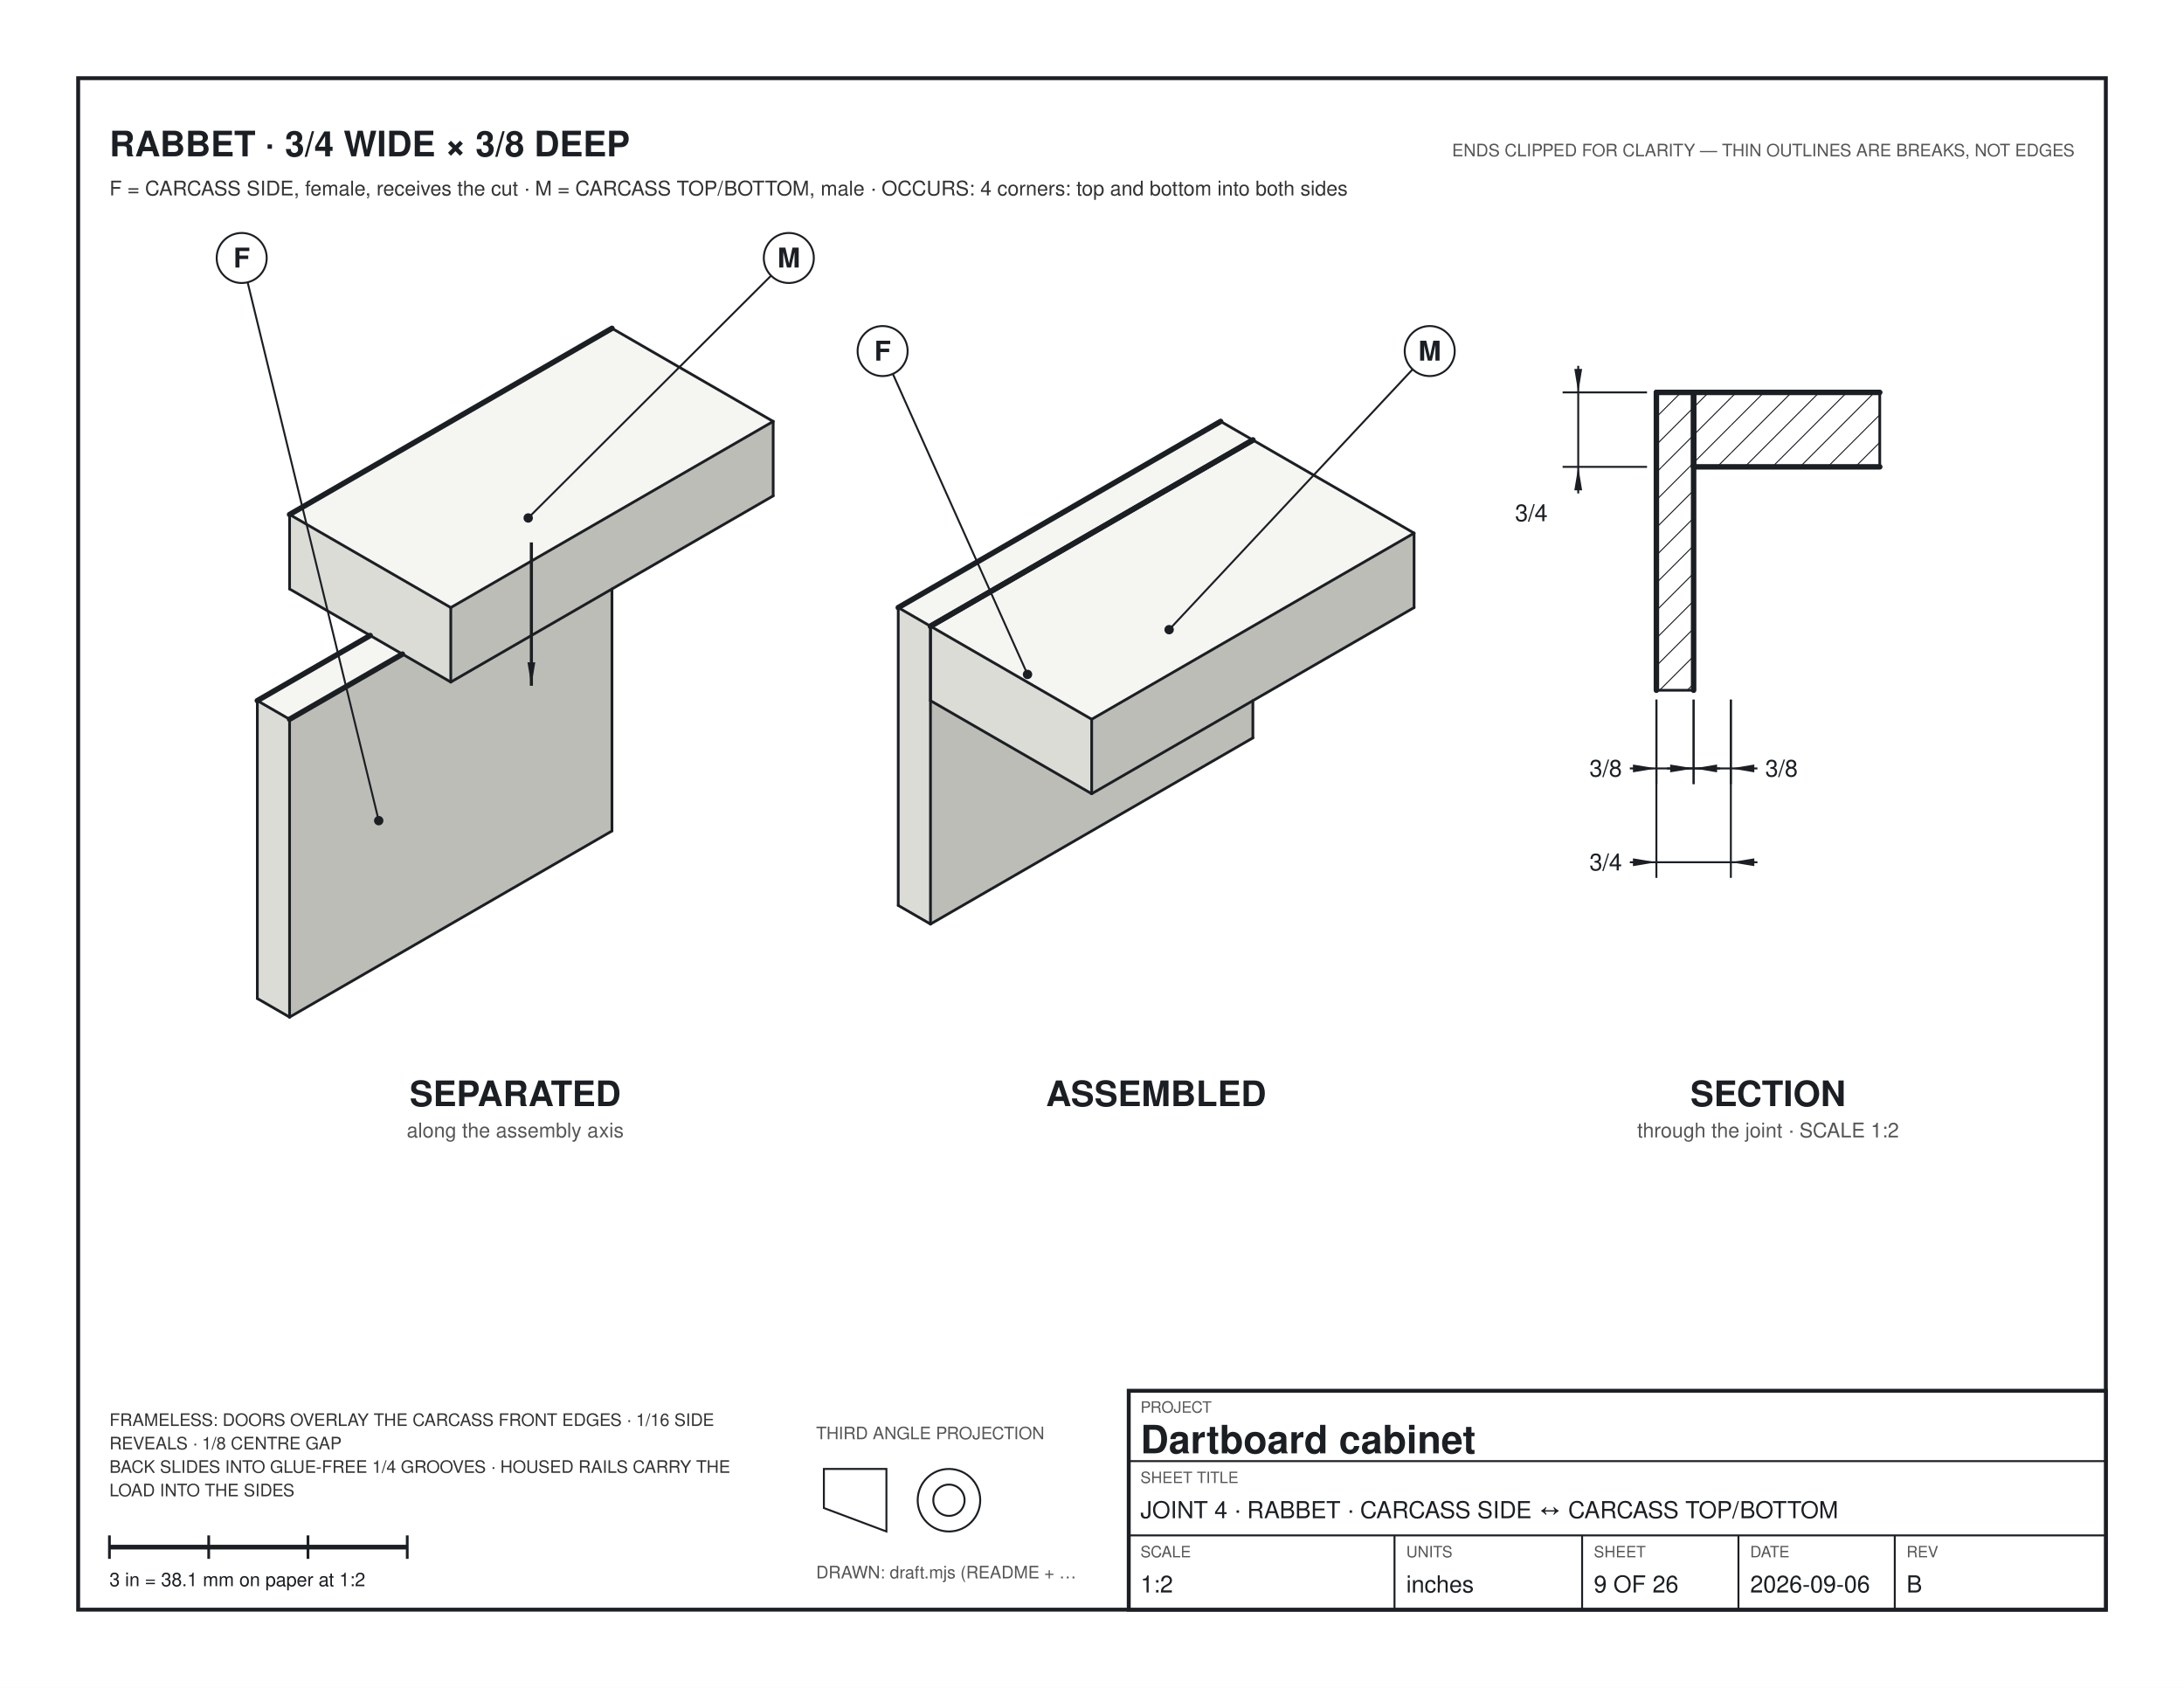
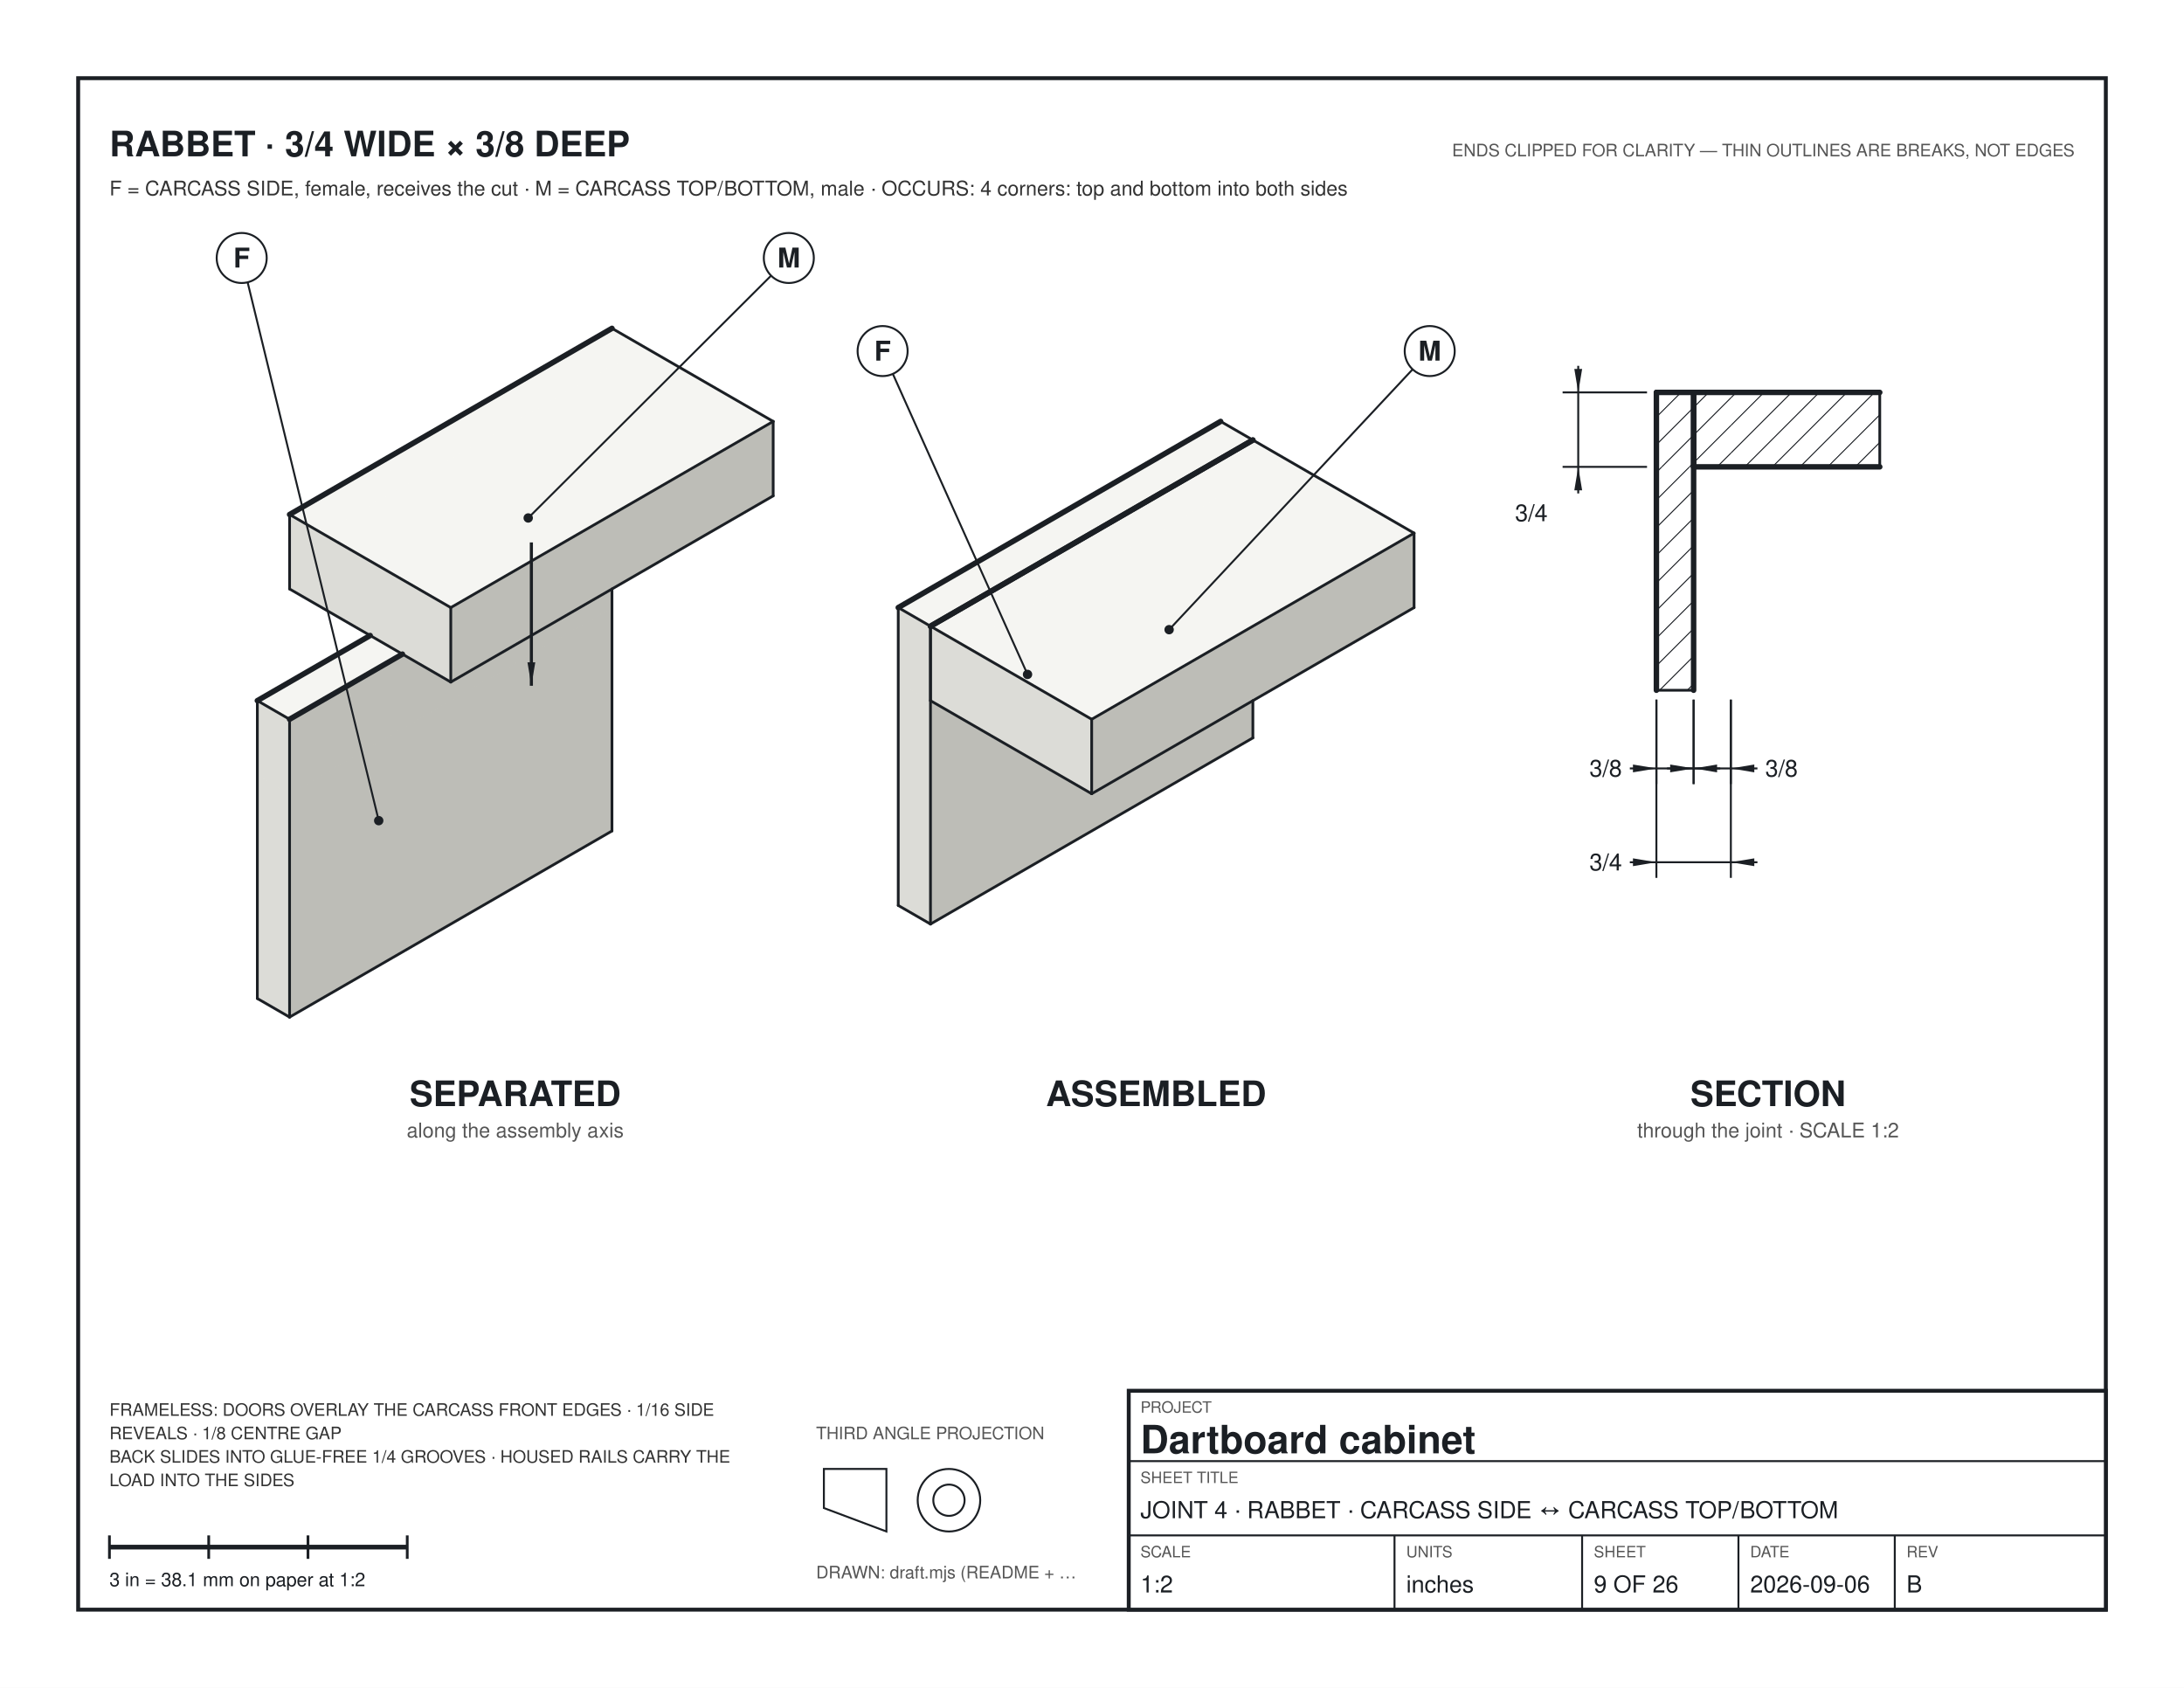
<svg xmlns="http://www.w3.org/2000/svg" width="279.4mm" height="215.9mm" viewBox="0 0 279.4 215.9" data-draft="1" data-sheet-mm="279.4 215.9" font-family="'Helvetica Neue', Helvetica, Arial, 'Liberation Sans', sans-serif">
  <defs>
    <pattern id="dartboard-cabinet-joint-4-hatch" width="2.5" height="2.5" patternUnits="userSpaceOnUse" patternTransform="rotate(45)">
      <line x1="0" y1="0" x2="0" y2="2.5" stroke="#1b1f24" stroke-width="0.25" />
    </pattern>
  </defs>
  <rect x="0" y="0" width="279.4" height="215.9" fill="#fff" />
  <g class="view" data-view="iso-separated" data-vid="17" data-kind="iso" data-scale="12.7" data-origin="104.412 530.95">
    <polygon points="78.29,106.294 37.046,130.106 37.046,101.531 78.29,77.719" class="face" fill="#bdbdb7" stroke="#bdbdb7" stroke-width="0.15" data-part="side-l" />
    <polygon points="78.29,77.719 37.046,101.531 37.046,92.006 78.29,68.194" class="face" fill="#bdbdb7" stroke="#bdbdb7" stroke-width="0.15" data-part="side-l" />
    <polygon points="32.921,127.725 32.921,99.15 37.046,101.531 37.046,130.106" class="face" fill="#dcdcd7" stroke="#dcdcd7" stroke-width="0.15" data-part="side-l" />
    <polygon points="74.166,65.813 78.29,68.194 37.046,92.006 32.921,89.625" class="face" fill="#f5f5f2" stroke="#f5f5f2" stroke-width="0.15" data-part="side-l" />
    <polygon points="32.921,99.15 32.921,89.625 37.046,92.006 37.046,101.531" class="face" fill="#dcdcd7" stroke="#dcdcd7" stroke-width="0.15" data-part="side-l" />
    <polygon points="78.29,42 82.415,44.381 41.17,68.194 37.046,65.813" class="face" fill="#f5f5f2" stroke="#f5f5f2" stroke-width="0.15" data-part="top" />
    <polygon points="82.415,44.381 98.913,53.906 57.668,77.719 41.17,68.194" class="face" fill="#f5f5f2" stroke="#f5f5f2" stroke-width="0.15" data-part="top" />
    <polygon points="98.913,63.431 57.668,87.244 57.668,77.719 98.913,53.906" class="face" fill="#bdbdb7" stroke="#bdbdb7" stroke-width="0.15" data-part="top" />
    <polygon points="37.046,75.338 37.046,65.813 41.17,68.194 41.17,77.719" class="face" fill="#dcdcd7" stroke="#dcdcd7" stroke-width="0.15" data-part="top" />
    <polygon points="41.17,77.719 41.17,68.194 57.668,77.719 57.668,87.244" class="face" fill="#dcdcd7" stroke="#dcdcd7" stroke-width="0.15" data-part="top" />
    <line x1="32.921" y1="127.725" x2="37.046" y2="130.106" class="brk" stroke="#1b1f24" stroke-width="0.35" stroke-linecap="round" data-part="side-l" data-axis="x" data-len="0.375" />
    <line x1="32.921" y1="89.625" x2="37.046" y2="92.006" class="brk" stroke="#1b1f24" stroke-width="0.35" stroke-linecap="round" data-part="side-l" data-axis="x" data-len="0.375" />
    <line x1="78.29" y1="106.294" x2="37.046" y2="130.106" class="brk" stroke="#1b1f24" stroke-width="0.35" stroke-linecap="round" data-part="side-l" data-axis="y" data-len="3.75" />
    <line x1="47.357" y1="81.291" x2="32.921" y2="89.625" class="obj" stroke="#1b1f24" stroke-width="0.7" stroke-linecap="round" data-part="side-l" data-axis="y" data-len="1.313" />
    <line x1="51.481" y1="83.672" x2="37.046" y2="92.006" class="obj" stroke="#1b1f24" stroke-width="0.7" stroke-linecap="round" data-part="side-l" data-axis="y" data-len="1.312" />
    <line x1="32.921" y1="127.725" x2="32.921" y2="89.625" class="brk" stroke="#1b1f24" stroke-width="0.35" stroke-linecap="round" data-part="side-l" data-axis="z" data-len="3" />
    <line x1="78.29" y1="106.294" x2="78.29" y2="75.338" class="brk" stroke="#1b1f24" stroke-width="0.35" stroke-linecap="round" data-part="side-l" data-axis="z" data-len="2.438" />
    <line x1="37.046" y1="130.106" x2="37.046" y2="92.006" class="brk" stroke="#1b1f24" stroke-width="0.35" stroke-linecap="round" data-part="side-l" data-axis="z" data-len="3" />
    <line x1="78.29" y1="42" x2="98.913" y2="53.906" class="brk" stroke="#1b1f24" stroke-width="0.35" stroke-linecap="round" data-part="top" data-axis="x" data-len="1.875" />
    <line x1="37.046" y1="75.338" x2="57.668" y2="87.244" class="brk" stroke="#1b1f24" stroke-width="0.35" stroke-linecap="round" data-part="top" data-axis="x" data-len="1.875" />
    <line x1="37.046" y1="65.813" x2="57.668" y2="77.719" class="brk" stroke="#1b1f24" stroke-width="0.35" stroke-linecap="round" data-part="top" data-axis="x" data-len="1.875" />
    <line x1="98.913" y1="63.431" x2="57.668" y2="87.244" class="brk" stroke="#1b1f24" stroke-width="0.35" stroke-linecap="round" data-part="top" data-axis="y" data-len="3.75" />
    <line x1="78.29" y1="42" x2="37.046" y2="65.813" class="obj" stroke="#1b1f24" stroke-width="0.7" stroke-linecap="round" data-part="top" data-axis="y" data-len="3.75" />
    <line x1="98.913" y1="53.906" x2="57.668" y2="77.719" class="brk" stroke="#1b1f24" stroke-width="0.35" stroke-linecap="round" data-part="top" data-axis="y" data-len="3.75" />
    <line x1="37.046" y1="75.338" x2="37.046" y2="65.813" class="brk" stroke="#1b1f24" stroke-width="0.35" stroke-linecap="round" data-part="top" data-axis="z" data-len="0.75" />
    <line x1="98.913" y1="63.431" x2="98.913" y2="53.906" class="brk" stroke="#1b1f24" stroke-width="0.35" stroke-linecap="round" data-part="top" data-axis="z" data-len="0.75" />
    <line x1="57.668" y1="87.244" x2="57.668" y2="77.719" class="brk" stroke="#1b1f24" stroke-width="0.35" stroke-linecap="round" data-part="top" data-axis="z" data-len="0.75" />
    <rect x="32.921" y="65.813" width="49.493" height="66.675" class="extent" fill="none" stroke="none" data-part="side-l" data-size="3.897 5.25" data-partial="1" />
    <rect x="37.046" y="42" width="61.867" height="45.244" class="extent" fill="none" stroke="none" data-part="top" data-size="4.871 3.563" data-partial="1" />
  </g>
  <g class="view" data-view="iso-assembled" data-vid="18" data-kind="iso" data-scale="12.7" data-origin="186.403 519.044">
    <polygon points="160.281,94.388 119.037,118.2 119.037,89.625 160.281,65.813" class="face" fill="#bdbdb7" stroke="#bdbdb7" stroke-width="0.15" data-part="side-l" />
    <polygon points="114.913,115.819 114.913,87.244 119.037,89.625 119.037,118.2" class="face" fill="#dcdcd7" stroke="#dcdcd7" stroke-width="0.15" data-part="side-l" />
    <polygon points="156.157,53.906 160.281,56.288 119.037,80.1 114.913,77.719" class="face" fill="#f5f5f2" stroke="#f5f5f2" stroke-width="0.15" data-part="side-l" />
    <polygon points="160.281,56.288 164.406,58.669 123.161,82.481 119.037,80.1" class="face" fill="#f5f5f2" stroke="#f5f5f2" stroke-width="0.15" data-part="top" />
    <polygon points="164.406,58.669 180.904,68.194 139.659,92.006 123.161,82.481" class="face" fill="#f5f5f2" stroke="#f5f5f2" stroke-width="0.15" data-part="top" />
    <polygon points="114.913,87.244 114.913,77.719 119.037,80.1 119.037,89.625" class="face" fill="#dcdcd7" stroke="#dcdcd7" stroke-width="0.15" data-part="side-l" />
    <polygon points="180.904,77.719 139.659,101.531 139.659,92.006 180.904,68.194" class="face" fill="#bdbdb7" stroke="#bdbdb7" stroke-width="0.15" data-part="top" />
    <polygon points="119.037,89.625 119.037,80.1 123.161,82.481 123.161,92.006" class="face" fill="#dcdcd7" stroke="#dcdcd7" stroke-width="0.15" data-part="top" />
    <polygon points="123.161,92.006 123.161,82.481 139.659,92.006 139.659,101.531" class="face" fill="#dcdcd7" stroke="#dcdcd7" stroke-width="0.15" data-part="top" />
    <line x1="156.157" y1="53.906" x2="160.281" y2="56.288" class="brk" stroke="#1b1f24" stroke-width="0.35" stroke-linecap="round" data-part="side-l" data-axis="x" data-len="0.375" />
    <line x1="114.913" y1="115.819" x2="119.037" y2="118.2" class="brk" stroke="#1b1f24" stroke-width="0.35" stroke-linecap="round" data-part="side-l" data-axis="x" data-len="0.375" />
    <line x1="114.913" y1="77.719" x2="119.037" y2="80.1" class="brk" stroke="#1b1f24" stroke-width="0.35" stroke-linecap="round" data-part="side-l" data-axis="x" data-len="0.375" />
    <line x1="160.281" y1="94.388" x2="119.037" y2="118.2" class="brk" stroke="#1b1f24" stroke-width="0.35" stroke-linecap="round" data-part="side-l" data-axis="y" data-len="3.75" />
    <line x1="156.157" y1="53.906" x2="114.913" y2="77.719" class="obj" stroke="#1b1f24" stroke-width="0.7" stroke-linecap="round" data-part="side-l" data-axis="y" data-len="3.75" />
    <line x1="160.281" y1="56.288" x2="119.037" y2="80.1" class="obj" stroke="#1b1f24" stroke-width="0.7" stroke-linecap="round" data-part="side-l" data-axis="y" data-len="3.75" />
    <line x1="114.913" y1="115.819" x2="114.913" y2="77.719" class="brk" stroke="#1b1f24" stroke-width="0.35" stroke-linecap="round" data-part="side-l" data-axis="z" data-len="3" />
    <line x1="160.281" y1="94.388" x2="160.281" y2="89.625" class="brk" stroke="#1b1f24" stroke-width="0.35" stroke-linecap="round" data-part="side-l" data-axis="z" data-len="0.375" />
    <line x1="119.037" y1="118.2" x2="119.037" y2="80.1" class="brk" stroke="#1b1f24" stroke-width="0.35" stroke-linecap="round" data-part="side-l" data-axis="z" data-len="3" />
    <line x1="160.281" y1="56.288" x2="180.904" y2="68.194" class="brk" stroke="#1b1f24" stroke-width="0.35" stroke-linecap="round" data-part="top" data-axis="x" data-len="1.875" />
    <line x1="119.037" y1="89.625" x2="139.659" y2="101.531" class="brk" stroke="#1b1f24" stroke-width="0.35" stroke-linecap="round" data-part="top" data-axis="x" data-len="1.875" />
    <line x1="119.037" y1="80.1" x2="139.659" y2="92.006" class="brk" stroke="#1b1f24" stroke-width="0.35" stroke-linecap="round" data-part="top" data-axis="x" data-len="1.875" />
    <line x1="180.904" y1="77.719" x2="139.659" y2="101.531" class="brk" stroke="#1b1f24" stroke-width="0.35" stroke-linecap="round" data-part="top" data-axis="y" data-len="3.75" />
    <line x1="160.281" y1="56.288" x2="119.037" y2="80.1" class="obj" stroke="#1b1f24" stroke-width="0.7" stroke-linecap="round" data-part="top" data-axis="y" data-len="3.75" />
    <line x1="180.904" y1="68.194" x2="139.659" y2="92.006" class="brk" stroke="#1b1f24" stroke-width="0.35" stroke-linecap="round" data-part="top" data-axis="y" data-len="3.75" />
    <line x1="119.037" y1="89.625" x2="119.037" y2="80.1" class="brk" stroke="#1b1f24" stroke-width="0.35" stroke-linecap="round" data-part="top" data-axis="z" data-len="0.75" />
    <line x1="180.904" y1="77.719" x2="180.904" y2="68.194" class="brk" stroke="#1b1f24" stroke-width="0.35" stroke-linecap="round" data-part="top" data-axis="z" data-len="0.75" />
    <line x1="139.659" y1="101.531" x2="139.659" y2="92.006" class="brk" stroke="#1b1f24" stroke-width="0.35" stroke-linecap="round" data-part="top" data-axis="z" data-len="0.75" />
    <rect x="114.913" y="53.906" width="49.493" height="66.675" class="extent" fill="none" stroke="none" data-part="side-l" data-size="3.897 5.25" data-partial="1" />
    <rect x="119.037" y="56.288" width="61.867" height="45.244" class="extent" fill="none" stroke="none" data-part="top" data-size="4.871 3.563" data-partial="1" />
  </g>
  <g class="view" data-view="front" data-vid="19" data-kind="ortho" data-scale="12.7" data-origin="211.904 532.794">
    <polygon points="211.904,88.294 211.904,59.719 216.666,59.719 216.666,88.294" class="cut-face" fill="url(#dartboard-cabinet-joint-4-hatch)" stroke="none" data-part="side-l" />
    <polygon points="211.904,59.719 211.904,50.194 216.666,50.194 216.666,59.719" class="cut-face" fill="url(#dartboard-cabinet-joint-4-hatch)" stroke="none" data-part="side-l" />
    <polygon points="216.666,59.719 216.666,50.194 221.429,50.194 221.429,59.719" class="cut-face" fill="url(#dartboard-cabinet-joint-4-hatch)" stroke="none" data-part="top" />
    <polygon points="221.429,59.719 221.429,50.194 240.479,50.194 240.479,59.719" class="cut-face" fill="url(#dartboard-cabinet-joint-4-hatch)" stroke="none" data-part="top" />
    <line x1="211.904" y1="88.294" x2="216.666" y2="88.294" class="brk" stroke="#1b1f24" stroke-width="0.35" stroke-linecap="round" data-part="side-l" data-axis="x" data-len="0.375" />
    <line x1="211.904" y1="50.194" x2="216.666" y2="50.194" class="cut" stroke="#1b1f24" stroke-width="0.7" stroke-linecap="round" data-part="side-l" data-axis="x" data-len="0.375" />
    <line x1="211.904" y1="88.294" x2="211.904" y2="50.194" class="cut" stroke="#1b1f24" stroke-width="0.7" stroke-linecap="round" data-part="side-l" data-axis="z" data-len="3" />
    <line x1="216.666" y1="88.294" x2="216.666" y2="59.719" class="brk" stroke="#1b1f24" stroke-width="0.35" stroke-linecap="round" data-part="side-l" data-axis="z" data-len="2.25" />
    <line x1="216.666" y1="88.294" x2="216.666" y2="50.194" class="cut" stroke="#1b1f24" stroke-width="0.7" stroke-linecap="round" data-part="side-l" data-axis="z" data-len="3" />
    <line x1="216.666" y1="59.719" x2="240.479" y2="59.719" class="cut" stroke="#1b1f24" stroke-width="0.7" stroke-linecap="round" data-part="top" data-axis="x" data-len="1.875" />
    <line x1="216.666" y1="50.194" x2="240.479" y2="50.194" class="cut" stroke="#1b1f24" stroke-width="0.7" stroke-linecap="round" data-part="top" data-axis="x" data-len="1.875" />
    <line x1="216.666" y1="59.719" x2="216.666" y2="50.194" class="cut" stroke="#1b1f24" stroke-width="0.7" stroke-linecap="round" data-part="top" data-axis="z" data-len="0.75" />
    <line x1="240.479" y1="59.719" x2="240.479" y2="50.194" class="brk" stroke="#1b1f24" stroke-width="0.35" stroke-linecap="round" data-part="top" data-axis="z" data-len="0.75" />
    <rect x="211.904" y="50.194" width="9.525" height="38.1" class="extent" fill="none" stroke="none" data-part="side-l" data-size="0.75 3" data-partial="1" />
    <rect x="216.666" y="50.194" width="23.813" height="9.525" class="extent" fill="none" stroke="none" data-part="top" data-size="1.875 0.75" data-partial="1" />
  </g>
  <g class="dim" data-view="front" data-vid="19" data-axis="x" data-row="1" data-side="bottom" data-from="0" data-to="0.375" data-value="0.375" data-chain="211.904 221.429">
    <line x1="211.904" y1="89.494" x2="211.904" y2="100.294" class="ext" stroke="#1b1f24" stroke-width="0.25" />
    <line x1="216.666" y1="89.494" x2="216.666" y2="100.294" class="ext" stroke="#1b1f24" stroke-width="0.25" />
    <line x1="208.504" y1="98.294" x2="220.066" y2="98.294" class="dim-line" stroke="#1b1f24" stroke-width="0.25" />
    <polygon points="211.904,98.294 208.904,97.794 208.904,98.794" class="arrow" fill="#1b1f24" stroke="none" />
    <polygon points="216.666,98.294 219.666,98.794 219.666,97.794" class="arrow" fill="#1b1f24" stroke="none" />
    <text x="207.504" y="99.344" font-size="3" font-family="'Helvetica Neue', Helvetica, Arial, 'Liberation Sans', sans-serif" fill="#1b1f24" text-anchor="end">3/8</text>
  </g>
  <g class="dim" data-view="front" data-vid="19" data-axis="x" data-row="1" data-side="bottom" data-from="0.375" data-to="0.75" data-value="0.375" data-chain="211.904 221.429">
    <line x1="216.666" y1="89.494" x2="216.666" y2="100.294" class="ext" stroke="#1b1f24" stroke-width="0.25" />
    <line x1="221.429" y1="89.494" x2="221.429" y2="100.294" class="ext" stroke="#1b1f24" stroke-width="0.25" />
    <line x1="213.266" y1="98.294" x2="224.829" y2="98.294" class="dim-line" stroke="#1b1f24" stroke-width="0.25" />
    <polygon points="216.666,98.294 213.666,97.794 213.666,98.794" class="arrow" fill="#1b1f24" stroke="none" />
    <polygon points="221.429,98.294 224.429,98.794 224.429,97.794" class="arrow" fill="#1b1f24" stroke="none" />
    <text x="225.829" y="99.344" font-size="3" font-family="'Helvetica Neue', Helvetica, Arial, 'Liberation Sans', sans-serif" fill="#1b1f24" text-anchor="start">3/8</text>
  </g>
  <g class="dim" data-view="front" data-vid="19" data-axis="x" data-row="2" data-side="bottom" data-from="0" data-to="0.75" data-value="0.75" data-overall="1" data-chain="211.904 221.429">
    <line x1="211.904" y1="89.494" x2="211.904" y2="112.294" class="ext" stroke="#1b1f24" stroke-width="0.25" />
    <line x1="221.429" y1="89.494" x2="221.429" y2="112.294" class="ext" stroke="#1b1f24" stroke-width="0.25" />
    <line x1="208.504" y1="110.294" x2="224.829" y2="110.294" class="dim-line" stroke="#1b1f24" stroke-width="0.25" />
    <polygon points="211.904,110.294 208.904,109.794 208.904,110.794" class="arrow" fill="#1b1f24" stroke="none" />
    <polygon points="221.429,110.294 224.429,110.794 224.429,109.794" class="arrow" fill="#1b1f24" stroke="none" />
    <text x="207.504" y="111.344" font-size="3" font-family="'Helvetica Neue', Helvetica, Arial, 'Liberation Sans', sans-serif" fill="#1b1f24" text-anchor="end">3/4</text>
  </g>
  <g class="dim" data-view="front" data-vid="19" data-axis="z" data-row="1" data-side="left" data-from="37.25" data-to="38" data-value="0.75" data-chain="50.194 59.719">
    <line x1="210.704" y1="59.719" x2="199.904" y2="59.719" class="ext" stroke="#1b1f24" stroke-width="0.25" />
    <line x1="210.704" y1="50.194" x2="199.904" y2="50.194" class="ext" stroke="#1b1f24" stroke-width="0.25" />
    <line x1="201.904" y1="63.119" x2="201.904" y2="46.794" class="dim-line" stroke="#1b1f24" stroke-width="0.25" />
    <polygon points="201.904,59.719 201.404,62.719 202.404,62.719" class="arrow" fill="#1b1f24" stroke="none" />
    <polygon points="201.904,50.194 202.404,47.194 201.404,47.194" class="arrow" fill="#1b1f24" stroke="none" />
    <text x="195.904" y="66.669" font-size="3" font-family="'Helvetica Neue', Helvetica, Arial, 'Liberation Sans', sans-serif" fill="#1b1f24" text-anchor="middle">3/4</text>
  </g>
  <line x1="67.979" y1="69.384" x2="67.979" y2="87.72" stroke="#1b1f24" stroke-width="0.4" class="leader" />
  <polygon points="67.979,87.72 68.479,84.72 67.479,84.72" class="arrow" fill="#1b1f24" stroke="none" />
  <g class="balloon" data-item="F">
    <line x1="31.679" y1="36.109" x2="48.45" y2="104.974" class="leader" stroke="#1b1f24" stroke-width="0.25" />
    <circle cx="48.45" cy="104.974" r="0.6" fill="#1b1f24" stroke="none" />
    <circle cx="30.921" cy="33" r="3.2" fill="#fff" stroke="#1b1f24" stroke-width="0.25" />
    <text x="30.921" y="34.225" font-size="3.5" font-family="'Helvetica Neue', Helvetica, Arial, 'Liberation Sans', sans-serif" fill="#1b1f24" text-anchor="middle" font-weight="600">F</text>
  </g>
  <g class="balloon" data-item="M">
    <line x1="98.647" y1="35.26" x2="67.575" y2="66.256" class="leader" stroke="#1b1f24" stroke-width="0.25" />
    <circle cx="67.575" cy="66.256" r="0.6" fill="#1b1f24" stroke="none" />
    <circle cx="100.913" cy="33" r="3.2" fill="#fff" stroke="#1b1f24" stroke-width="0.25" />
    <text x="100.913" y="34.225" font-size="3.5" font-family="'Helvetica Neue', Helvetica, Arial, 'Liberation Sans', sans-serif" fill="#1b1f24" text-anchor="middle" font-weight="600">M</text>
  </g>
  <g class="balloon" data-item="F">
    <line x1="114.221" y1="47.826" x2="131.452" y2="86.267" class="leader" stroke="#1b1f24" stroke-width="0.25" />
    <circle cx="131.452" cy="86.267" r="0.6" fill="#1b1f24" stroke="none" />
    <circle cx="112.913" cy="44.906" r="3.2" fill="#fff" stroke="#1b1f24" stroke-width="0.25" />
    <text x="112.913" y="46.131" font-size="3.5" font-family="'Helvetica Neue', Helvetica, Arial, 'Liberation Sans', sans-serif" fill="#1b1f24" text-anchor="middle" font-weight="600">F</text>
  </g>
  <g class="balloon" data-item="M">
    <line x1="180.718" y1="47.243" x2="149.566" y2="80.544" class="leader" stroke="#1b1f24" stroke-width="0.25" />
    <circle cx="149.566" cy="80.544" r="0.6" fill="#1b1f24" stroke="none" />
    <circle cx="182.904" cy="44.906" r="3.2" fill="#fff" stroke="#1b1f24" stroke-width="0.25" />
    <text x="182.904" y="46.131" font-size="3.5" font-family="'Helvetica Neue', Helvetica, Arial, 'Liberation Sans', sans-serif" fill="#1b1f24" text-anchor="middle" font-weight="600">M</text>
  </g>
  <text x="65.917" y="141.488" font-size="4.5" font-family="'Helvetica Neue', Helvetica, Arial, 'Liberation Sans', sans-serif" fill="#1b1f24" font-weight="700" text-anchor="middle" class="view-title">SEPARATED</text>
  <text x="65.917" y="145.488" font-size="2.6" font-family="'Helvetica Neue', Helvetica, Arial, 'Liberation Sans', sans-serif" fill="#555" text-anchor="middle">along the assembly axis</text>
  <text x="147.908" y="141.488" font-size="4.5" font-family="'Helvetica Neue', Helvetica, Arial, 'Liberation Sans', sans-serif" fill="#1b1f24" font-weight="700" text-anchor="middle" class="view-title">ASSEMBLED</text>
  <text x="226.191" y="141.488" font-size="4.5" font-family="'Helvetica Neue', Helvetica, Arial, 'Liberation Sans', sans-serif" fill="#1b1f24" font-weight="700" text-anchor="middle" class="view-title">SECTION</text>
  <text x="226.191" y="145.488" font-size="2.6" font-family="'Helvetica Neue', Helvetica, Arial, 'Liberation Sans', sans-serif" fill="#555" text-anchor="middle">through the joint · SCALE 1:2</text>
  <text x="14" y="20" font-size="4.5" font-family="'Helvetica Neue', Helvetica, Arial, 'Liberation Sans', sans-serif" fill="#1b1f24" font-weight="700">RABBET · 3/4 WIDE × 3/8 DEEP</text>
  <text x="14" y="25" font-size="2.6" font-family="'Helvetica Neue', Helvetica, Arial, 'Liberation Sans', sans-serif" fill="#333">F = CARCASS SIDE, female, receives the cut · M = CARCASS TOP/BOTTOM, male · OCCURS: 4 corners: top and bottom into both sides</text>
  <text x="265.4" y="20" font-size="2.2" font-family="'Helvetica Neue', Helvetica, Arial, 'Liberation Sans', sans-serif" fill="#555" text-anchor="end">ENDS CLIPPED FOR CLARITY — THIN OUTLINES ARE BREAKS, NOT EDGES</text>
  <rect x="10" y="10" width="259.4" height="195.9" fill="none" stroke="#1b1f24" stroke-width="0.5" class="border" />
  <g class="title-block">
    <rect x="144.4" y="177.9" width="125" height="28" fill="#fff" stroke="#1b1f24" stroke-width="0.5" />
    <line x1="144.4" y1="186.9" x2="269.4" y2="186.9" stroke="#1b1f24" stroke-width="0.25" />
    <line x1="144.4" y1="196.4" x2="269.4" y2="196.4" stroke="#1b1f24" stroke-width="0.25" />
    <text x="145.9" y="180.7" font-size="2" font-family="'Helvetica Neue', Helvetica, Arial, 'Liberation Sans', sans-serif" fill="#555">PROJECT</text>
    <text x="145.9" y="185.9" font-size="5" font-family="'Helvetica Neue', Helvetica, Arial, 'Liberation Sans', sans-serif" fill="#1b1f24" font-weight="700">Dartboard cabinet</text>
    <text x="145.9" y="189.7" font-size="2" font-family="'Helvetica Neue', Helvetica, Arial, 'Liberation Sans', sans-serif" fill="#555">SHEET TITLE</text>
    <text x="145.9" y="194.2" font-size="3" font-family="'Helvetica Neue', Helvetica, Arial, 'Liberation Sans', sans-serif" fill="#1b1f24" font-weight="500">JOINT 4 · RABBET · CARCASS SIDE ↔ CARCASS TOP/BOTTOM</text>
    <line x1="178.4" y1="196.4" x2="178.4" y2="205.9" stroke="#1b1f24" stroke-width="0.25" />
    <line x1="202.4" y1="196.4" x2="202.4" y2="205.9" stroke="#1b1f24" stroke-width="0.25" />
    <line x1="222.4" y1="196.4" x2="222.4" y2="205.9" stroke="#1b1f24" stroke-width="0.25" />
    <line x1="242.4" y1="196.4" x2="242.4" y2="205.9" stroke="#1b1f24" stroke-width="0.25" />
    <text x="145.9" y="199.2" font-size="2" font-family="'Helvetica Neue', Helvetica, Arial, 'Liberation Sans', sans-serif" fill="#555">SCALE</text>
    <text x="145.9" y="203.7" font-size="3" font-family="'Helvetica Neue', Helvetica, Arial, 'Liberation Sans', sans-serif" fill="#1b1f24" font-weight="500">1:2</text>
    <text x="179.9" y="199.2" font-size="2" font-family="'Helvetica Neue', Helvetica, Arial, 'Liberation Sans', sans-serif" fill="#555">UNITS</text>
    <text x="179.9" y="203.7" font-size="3" font-family="'Helvetica Neue', Helvetica, Arial, 'Liberation Sans', sans-serif" fill="#1b1f24" font-weight="500">inches</text>
    <text x="203.9" y="199.2" font-size="2" font-family="'Helvetica Neue', Helvetica, Arial, 'Liberation Sans', sans-serif" fill="#555">SHEET</text>
    <text x="203.9" y="203.7" font-size="3" font-family="'Helvetica Neue', Helvetica, Arial, 'Liberation Sans', sans-serif" fill="#1b1f24" font-weight="500">9 OF 26</text>
    <text x="223.9" y="199.2" font-size="2" font-family="'Helvetica Neue', Helvetica, Arial, 'Liberation Sans', sans-serif" fill="#555">DATE</text>
    <text x="223.9" y="203.7" font-size="3" font-family="'Helvetica Neue', Helvetica, Arial, 'Liberation Sans', sans-serif" fill="#1b1f24" font-weight="500">2026-09-06</text>
    <text x="243.9" y="199.2" font-size="2" font-family="'Helvetica Neue', Helvetica, Arial, 'Liberation Sans', sans-serif" fill="#555">REV</text>
    <text x="243.9" y="203.7" font-size="3" font-family="'Helvetica Neue', Helvetica, Arial, 'Liberation Sans', sans-serif" fill="#1b1f24" font-weight="500">B</text>
  </g>
  <g class="projection-symbol">
    <text x="104.4" y="184.1" font-size="2.2" font-family="'Helvetica Neue', Helvetica, Arial, 'Liberation Sans', sans-serif" fill="#555">THIRD ANGLE PROJECTION</text>
    <polygon points="105.4,187.9 113.4,187.9 113.4,195.9 105.4,192.9" fill="none" stroke="#1b1f24" stroke-width="0.25" />
    <circle cx="121.4" cy="191.9" r="4" fill="none" stroke="#1b1f24" stroke-width="0.25" />
    <circle cx="121.4" cy="191.9" r="2" fill="none" stroke="#1b1f24" stroke-width="0.25" />
    <text x="104.4" y="201.9" font-size="2.2" font-family="'Helvetica Neue', Helvetica, Arial, 'Liberation Sans', sans-serif" fill="#555">DRAWN: draft.mjs (README + …</text>
  </g>
  <g class="scale-bar">
    <line x1="14" y1="197.9" x2="52.1" y2="197.9" stroke="#1b1f24" stroke-width="0.6" />
    <line x1="14" y1="196.4" x2="14" y2="199.4" stroke="#1b1f24" stroke-width="0.35" />
    <line x1="26.7" y1="196.4" x2="26.7" y2="199.4" stroke="#1b1f24" stroke-width="0.35" />
    <line x1="39.4" y1="196.4" x2="39.4" y2="199.4" stroke="#1b1f24" stroke-width="0.35" />
    <line x1="52.1" y1="196.4" x2="52.1" y2="199.4" stroke="#1b1f24" stroke-width="0.35" />
    <text x="14" y="202.9" font-size="2.4" font-family="'Helvetica Neue', Helvetica, Arial, 'Liberation Sans', sans-serif" fill="#1b1f24">3 in = 38.1 mm on paper at 1:2</text>
  </g>
-   <text x="14" y="182.4" font-size="2.2" font-family="'Helvetica Neue', Helvetica, Arial, 'Liberation Sans', sans-serif" fill="#333">FRAMELESS: DOORS OVERLAY THE CARCASS FRONT EDGES · 1/16 SIDE</text>
-   <text x="14" y="185.4" font-size="2.2" font-family="'Helvetica Neue', Helvetica, Arial, 'Liberation Sans', sans-serif" fill="#333">REVEALS · 1/8 CENTRE GAP</text>
-   <text x="14" y="188.4" font-size="2.2" font-family="'Helvetica Neue', Helvetica, Arial, 'Liberation Sans', sans-serif" fill="#333">BACK SLIDES INTO GLUE-FREE 1/4 GROOVES · HOUSED RAILS CARRY THE</text>
-   <text x="14" y="191.4" font-size="2.2" font-family="'Helvetica Neue', Helvetica, Arial, 'Liberation Sans', sans-serif" fill="#333">LOAD INTO THE SIDES</text>
+   <g class="notes" data-block="14 178.9 98.4 195.4">
+     <text x="14" y="181.1" font-size="2.2" font-family="'Helvetica Neue', Helvetica, Arial, 'Liberation Sans', sans-serif" fill="#333">FRAMELESS: DOORS OVERLAY THE CARCASS FRONT EDGES · 1/16 SIDE</text>
+     <text x="14" y="184.1" font-size="2.2" font-family="'Helvetica Neue', Helvetica, Arial, 'Liberation Sans', sans-serif" fill="#333">REVEALS · 1/8 CENTRE GAP</text>
+     <text x="14" y="187.1" font-size="2.2" font-family="'Helvetica Neue', Helvetica, Arial, 'Liberation Sans', sans-serif" fill="#333">BACK SLIDES INTO GLUE-FREE 1/4 GROOVES · HOUSED RAILS CARRY THE</text>
+     <text x="14" y="190.1" font-size="2.2" font-family="'Helvetica Neue', Helvetica, Arial, 'Liberation Sans', sans-serif" fill="#333">LOAD INTO THE SIDES</text>
+   </g>
</svg>
